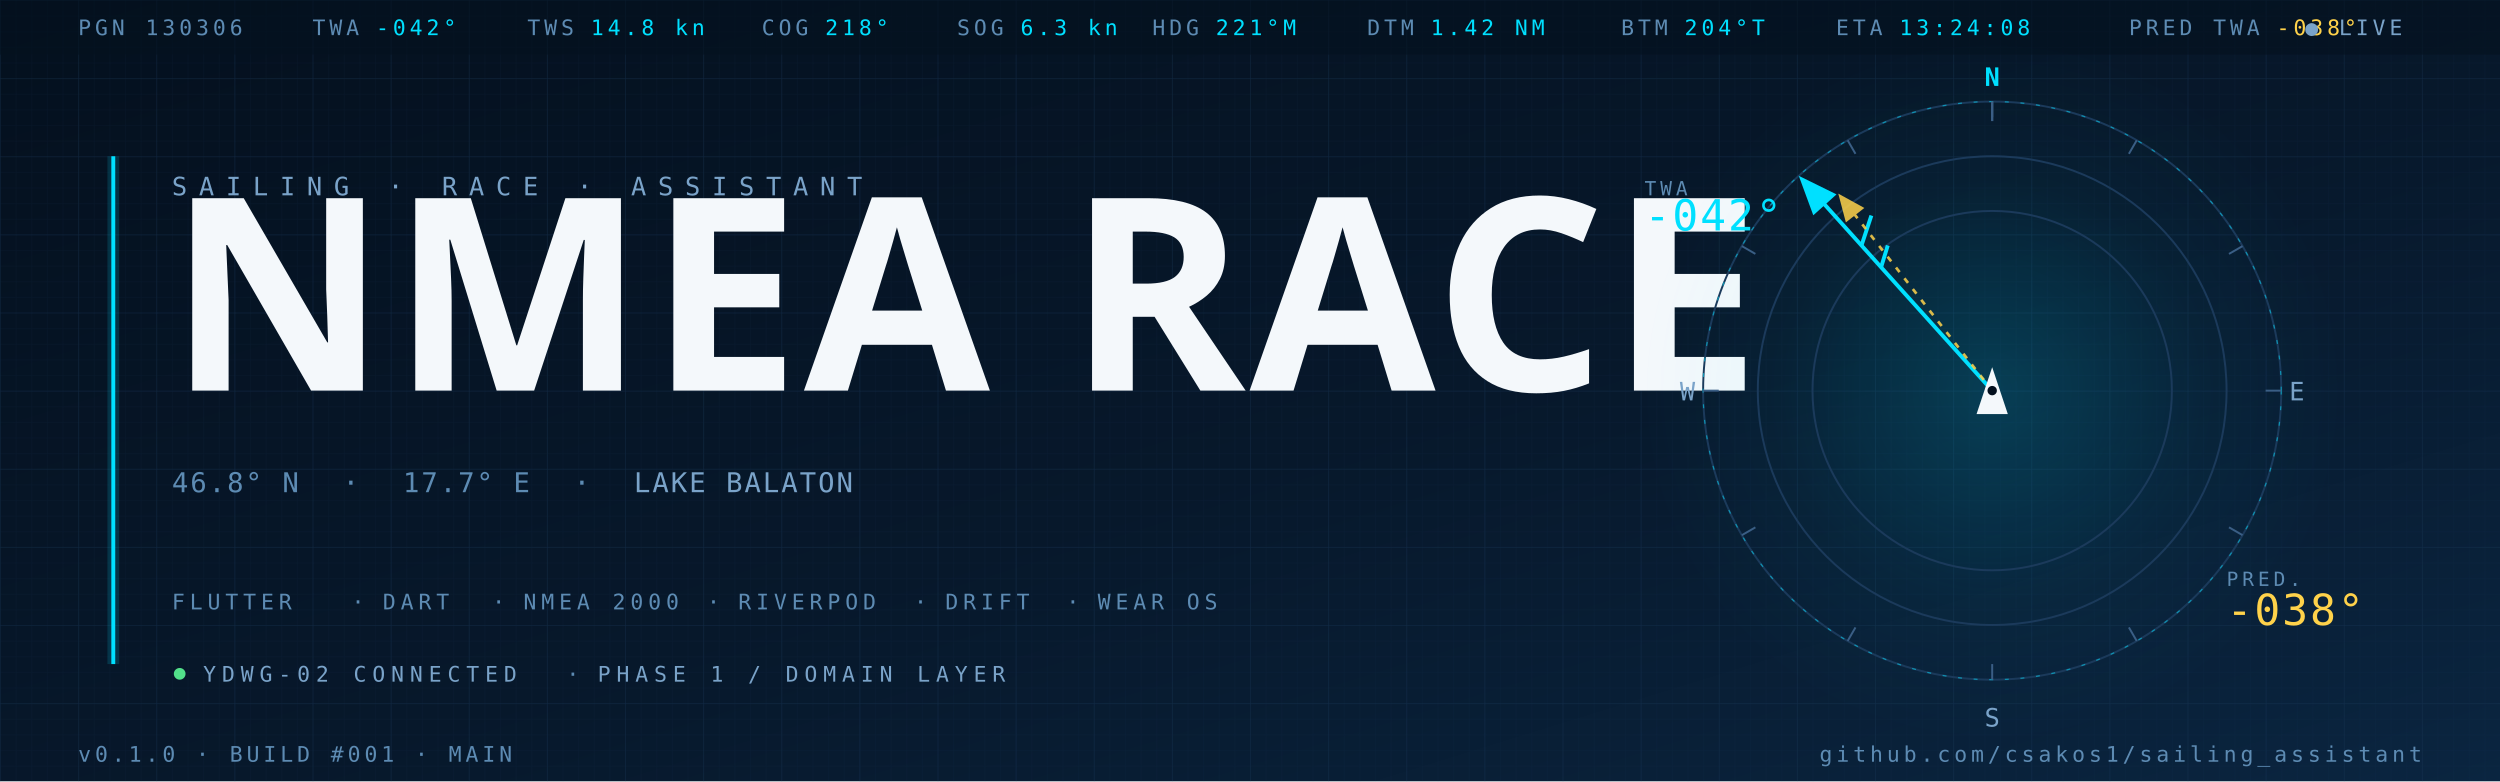
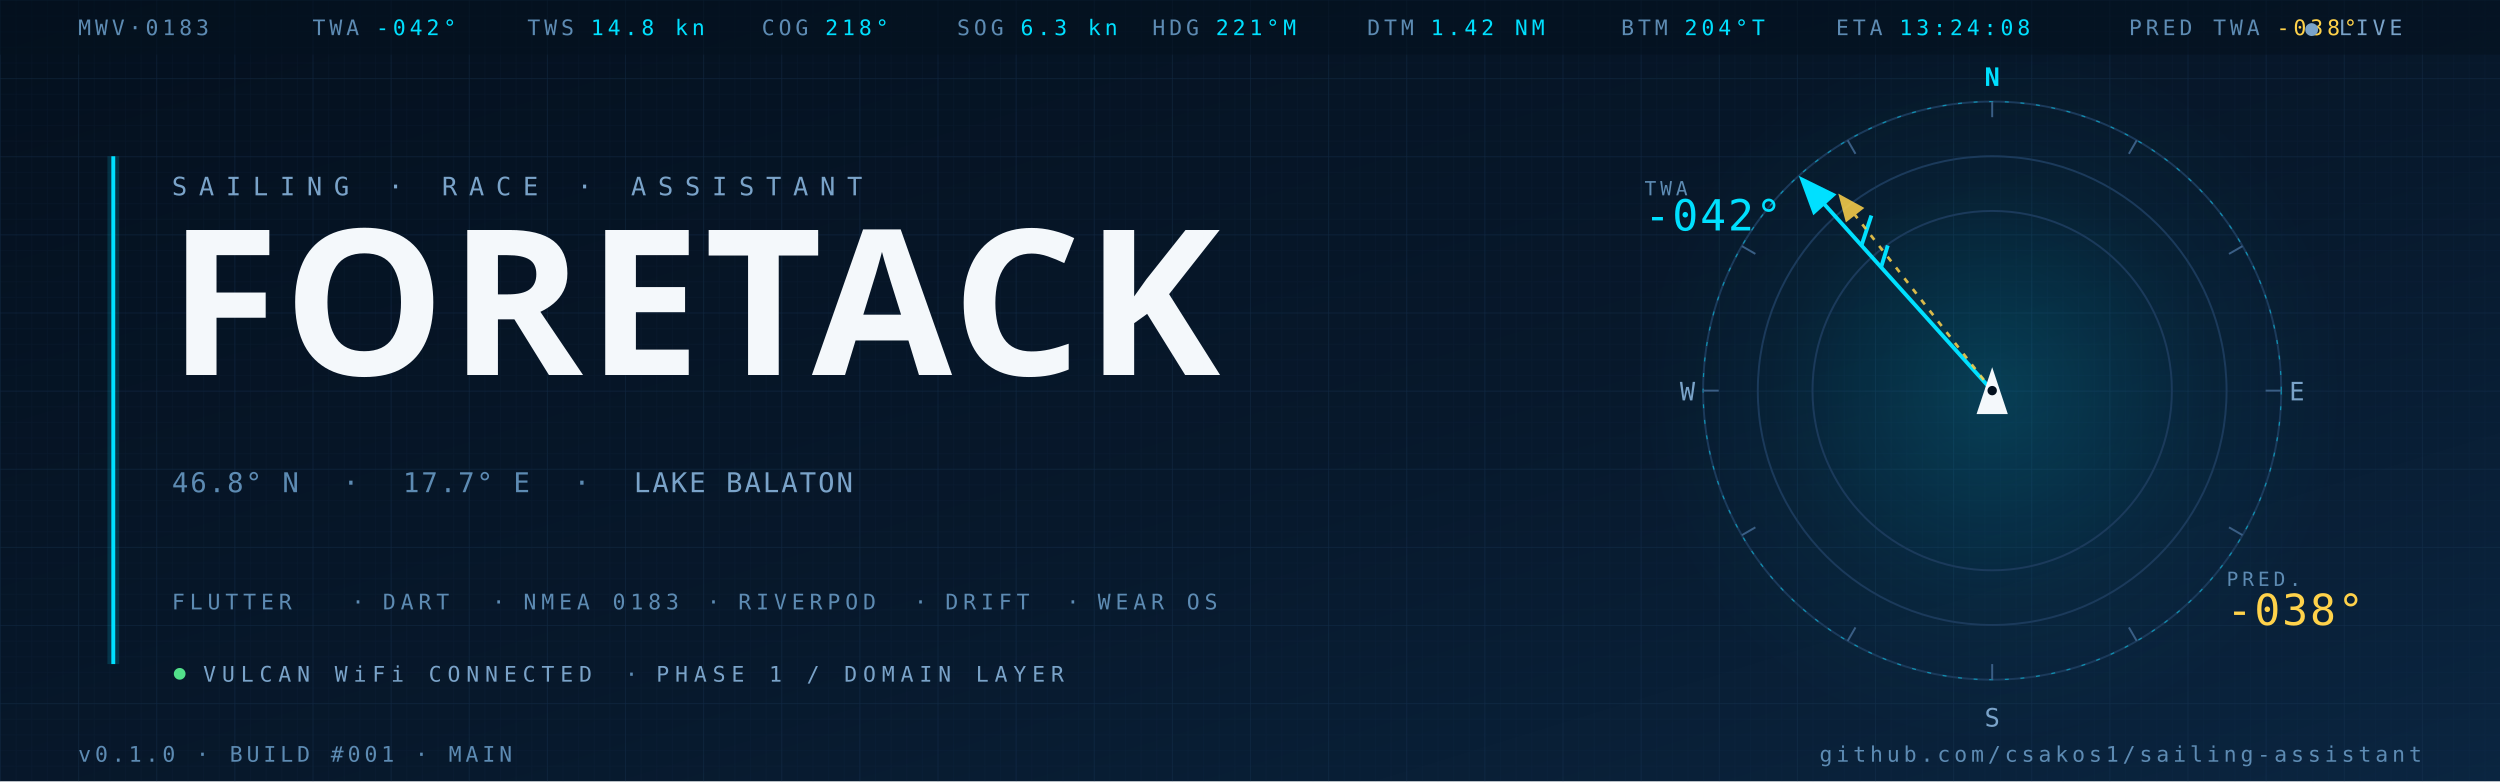
- <svg xmlns="http://www.w3.org/2000/svg" viewBox="0 0 1280 400" role="img" aria-label="NMEA Race — Sailing Race Assistant for B&amp;G NMEA 2000 instruments">
+ <svg xmlns="http://www.w3.org/2000/svg" viewBox="0 0 1280 400" role="img" aria-label="Foretack — Sailing Race Assistant for B&amp;G NMEA 2000 instruments">
  <defs>
    <linearGradient id="bg" x1="0" y1="0" x2="1" y2="1">
      <stop offset="0%" stop-color="#04101e" />
      <stop offset="55%" stop-color="#07182b" />
      <stop offset="100%" stop-color="#0a2540" />
    </linearGradient>
    <linearGradient id="accentLine" x1="0" y1="0" x2="1" y2="0">
      <stop offset="0%" stop-color="#00e0ff" stop-opacity="0" />
      <stop offset="50%" stop-color="#00e0ff" stop-opacity="0.9" />
      <stop offset="100%" stop-color="#00e0ff" stop-opacity="0" />
    </linearGradient>
    <radialGradient id="compassGlow" cx="50%" cy="50%" r="50%">
      <stop offset="0%" stop-color="#00e0ff" stop-opacity="0.18" />
      <stop offset="60%" stop-color="#00e0ff" stop-opacity="0.04" />
      <stop offset="100%" stop-color="#00e0ff" stop-opacity="0" />
    </radialGradient>
    <pattern id="grid" width="40" height="40" patternUnits="userSpaceOnUse">
      <path d="M 40 0 L 0 0 0 40" fill="none" stroke="#1b3a5b" stroke-width="0.5" opacity="0.45" />
    </pattern>
    <pattern id="gridFine" width="8" height="8" patternUnits="userSpaceOnUse">
      <path d="M 8 0 L 0 0 0 8" fill="none" stroke="#1b3a5b" stroke-width="0.3" opacity="0.25" />
    </pattern>
  </defs>
  <rect width="1280" height="400" fill="url(#bg)" />
  <rect width="1280" height="400" fill="url(#gridFine)" />
  <rect width="1280" height="400" fill="url(#grid)" />
  <g font-family="'JetBrains Mono','SF Mono','Consolas',monospace" font-size="11" fill="#5d8bb3" letter-spacing="2">
    <rect x="0" y="0" width="1280" height="28" fill="#04101e" opacity="0.6" />
    <line x1="0" y1="28" x2="1280" y2="28" stroke="url(#accentLine)" stroke-width="0.8" />
-     <text x="40" y="18">PGN 130306</text>
+     <text x="40" y="18">MWV·0183</text>
    <text x="160" y="18">TWA <tspan fill="#00e0ff">-042°</tspan>
    </text>
    <text x="270" y="18">TWS <tspan fill="#00e0ff">14.8 kn</tspan>
    </text>
    <text x="390" y="18">COG <tspan fill="#00e0ff">218°</tspan>
    </text>
    <text x="490" y="18">SOG <tspan fill="#00e0ff">6.3 kn</tspan>
    </text>
    <text x="590" y="18">HDG <tspan fill="#00e0ff">221°M</tspan>
    </text>
    <text x="700" y="18">DTM <tspan fill="#00e0ff">1.42 NM</tspan>
    </text>
    <text x="830" y="18">BTM <tspan fill="#00e0ff">204°T</tspan>
    </text>
    <text x="940" y="18">ETA <tspan fill="#00e0ff">13:24:08</tspan>
    </text>
    <text x="1090" y="18">PRED TWA <tspan fill="#ffd24a">-038°</tspan>
    </text>
    <text x="1230" y="18" text-anchor="end" fill="#7aa3c9">● LIVE</text>
  </g>
  <g>
    <line x1="58" y1="80" x2="58" y2="340" stroke="#00e0ff" stroke-width="2" />
    <line x1="58" y1="80" x2="58" y2="340" stroke="#00e0ff" stroke-width="6" opacity="0.15" />
    <text x="88" y="100" font-family="'JetBrains Mono','SF Mono','Consolas',monospace" font-size="13" fill="#7aa3c9" letter-spacing="6">SAILING · RACE · ASSISTANT</text>
-     <text x="86" y="200" font-family="'Bebas Neue','Oswald','Anton','Arial Narrow',sans-serif" font-size="138" font-weight="700" fill="#f4f8fb" letter-spacing="2">NMEA RACE</text>
-     <line x1="88" y1="220" x2="660" y2="220" stroke="url(#accentLine)" stroke-width="1.2" />
+     <text x="86" y="192" font-family="'Bebas Neue','Oswald','Anton','Arial Narrow',sans-serif" font-size="104" font-weight="700" fill="#f4f8fb" letter-spacing="2">FORETACK</text>
+     <line x1="88" y1="212" x2="612" y2="212" stroke="url(#accentLine)" stroke-width="1.2" />
    <text x="88" y="252" font-family="'JetBrains Mono','SF Mono','Consolas',monospace" font-size="14" fill="#9bb8d4" letter-spacing="1">
      <tspan fill="#5d8bb3">46.8° N</tspan>
      <tspan dx="14" fill="#5d8bb3">·</tspan>
      <tspan dx="14" fill="#5d8bb3">17.7° E</tspan>
      <tspan dx="14" fill="#5d8bb3">·</tspan>
      <tspan dx="14" fill="#7aa3c9">LAKE BALATON</tspan>
    </text>
    <g font-family="'JetBrains Mono','SF Mono','Consolas',monospace" font-size="11" fill="#5d8bb3" letter-spacing="2.5">
      <text x="88" y="312">FLUTTER</text>
      <text x="180" y="312">·</text>
      <text x="196" y="312">DART</text>
      <text x="252" y="312">·</text>
-       <text x="268" y="312">NMEA 2000</text>
+       <text x="268" y="312">NMEA 0183</text>
      <text x="362" y="312">·</text>
      <text x="378" y="312">RIVERPOD</text>
      <text x="468" y="312">·</text>
      <text x="484" y="312">DRIFT</text>
      <text x="546" y="312">·</text>
      <text x="562" y="312">WEAR OS</text>
    </g>
    <g font-family="'JetBrains Mono','SF Mono','Consolas',monospace" font-size="11" letter-spacing="3">
      <circle cx="92" cy="345" r="3" fill="#52e08a" />
-       <text x="104" y="349" fill="#7aa3c9">YDWG-02 CONNECTED</text>
-       <text x="290" y="349" fill="#5d8bb3">·</text>
-       <text x="306" y="349" fill="#7aa3c9">PHASE 1 / DOMAIN LAYER</text>
+       <text x="104" y="349" fill="#7aa3c9">VULCAN WiFi CONNECTED</text>
+       <text x="320" y="349" fill="#5d8bb3">·</text>
+       <text x="336" y="349" fill="#7aa3c9">PHASE 1 / DOMAIN LAYER</text>
    </g>
  </g>
  <g transform="translate(1020, 200)">
    <circle cx="0" cy="0" r="180" fill="url(#compassGlow)" />
    <circle cx="0" cy="0" r="148" fill="none" stroke="#1b3a5b" stroke-width="1" />
    <circle cx="0" cy="0" r="120" fill="none" stroke="#1b3a5b" stroke-width="1" />
    <circle cx="0" cy="0" r="92" fill="none" stroke="#1b3a5b" stroke-width="1" />
    <circle cx="0" cy="0" r="148" fill="none" stroke="#00e0ff" stroke-width="0.6" opacity="0.55" stroke-dasharray="2 6" />
-     <g stroke="#3a5e85">
-       <g id="ticks">
-         <line x1="0" y1="-148" x2="0" y2="-138" stroke-width="1.2" />
-       </g>
-     </g>
    <g stroke="#3a5e85" stroke-width="1">
      <line x1="0" y1="-148" x2="0" y2="-140" transform="rotate(0)" />
      <line x1="0" y1="-148" x2="0" y2="-140" transform="rotate(30)" />
      <line x1="0" y1="-148" x2="0" y2="-140" transform="rotate(60)" />
      <line x1="0" y1="-148" x2="0" y2="-140" transform="rotate(90)" />
      <line x1="0" y1="-148" x2="0" y2="-140" transform="rotate(120)" />
      <line x1="0" y1="-148" x2="0" y2="-140" transform="rotate(150)" />
      <line x1="0" y1="-148" x2="0" y2="-140" transform="rotate(180)" />
      <line x1="0" y1="-148" x2="0" y2="-140" transform="rotate(210)" />
      <line x1="0" y1="-148" x2="0" y2="-140" transform="rotate(240)" />
      <line x1="0" y1="-148" x2="0" y2="-140" transform="rotate(270)" />
      <line x1="0" y1="-148" x2="0" y2="-140" transform="rotate(300)" />
      <line x1="0" y1="-148" x2="0" y2="-140" transform="rotate(330)" />
    </g>
    <g font-family="'JetBrains Mono','SF Mono','Consolas',monospace" font-size="13" fill="#7aa3c9" letter-spacing="2">
      <text x="0" y="-156" text-anchor="middle" fill="#00e0ff" font-weight="700">N</text>
      <text x="156" y="5" text-anchor="middle">E</text>
      <text x="0" y="172" text-anchor="middle">S</text>
      <text x="-156" y="5" text-anchor="middle">W</text>
    </g>
    <g transform="rotate(-42)">
      <line x1="0" y1="0" x2="0" y2="-132" stroke="#00e0ff" stroke-width="2" />
      <polygon points="0,-148 -8,-128 8,-128" fill="#00e0ff" />
      <line x1="0" y1="-100" x2="14" y2="-108" stroke="#00e0ff" stroke-width="2" />
      <line x1="0" y1="-85" x2="10" y2="-91" stroke="#00e0ff" stroke-width="2" />
    </g>
    <g transform="rotate(-38)" opacity="0.85">
      <line x1="0" y1="0" x2="0" y2="-118" stroke="#ffd24a" stroke-width="1.4" stroke-dasharray="3 4" />
      <polygon points="0,-128 -6,-114 6,-114" fill="#ffd24a" />
    </g>
    <g>
      <polygon points="0,-12 -8,12 8,12" fill="#f4f8fb" />
      <circle cx="0" cy="0" r="3" fill="#04101e" stroke="#f4f8fb" stroke-width="1.2" />
    </g>
    <g font-family="'JetBrains Mono','SF Mono','Consolas',monospace">
      <text x="-178" y="-100" font-size="10" fill="#5d8bb3" letter-spacing="2">TWA</text>
      <text x="-178" y="-82" font-size="22" fill="#00e0ff" letter-spacing="1">-042°</text>
      <text x="120" y="100" font-size="10" fill="#5d8bb3" letter-spacing="2">PRED.</text>
      <text x="120" y="120" font-size="22" fill="#ffd24a" letter-spacing="1">-038°</text>
    </g>
  </g>
  <line x1="0" y1="372" x2="1280" y2="372" stroke="url(#accentLine)" stroke-width="0.8" />
  <g font-family="'JetBrains Mono','SF Mono','Consolas',monospace" font-size="11" fill="#5d8bb3" letter-spacing="2">
    <text x="40" y="390">v0.1.0 · BUILD #001 · MAIN</text>
-     <text x="1240" y="390" text-anchor="end">github.com/csakos1/sailing_assistant</text>
+     <text x="1240" y="390" text-anchor="end">github.com/csakos1/sailing-assistant</text>
  </g>
</svg>
